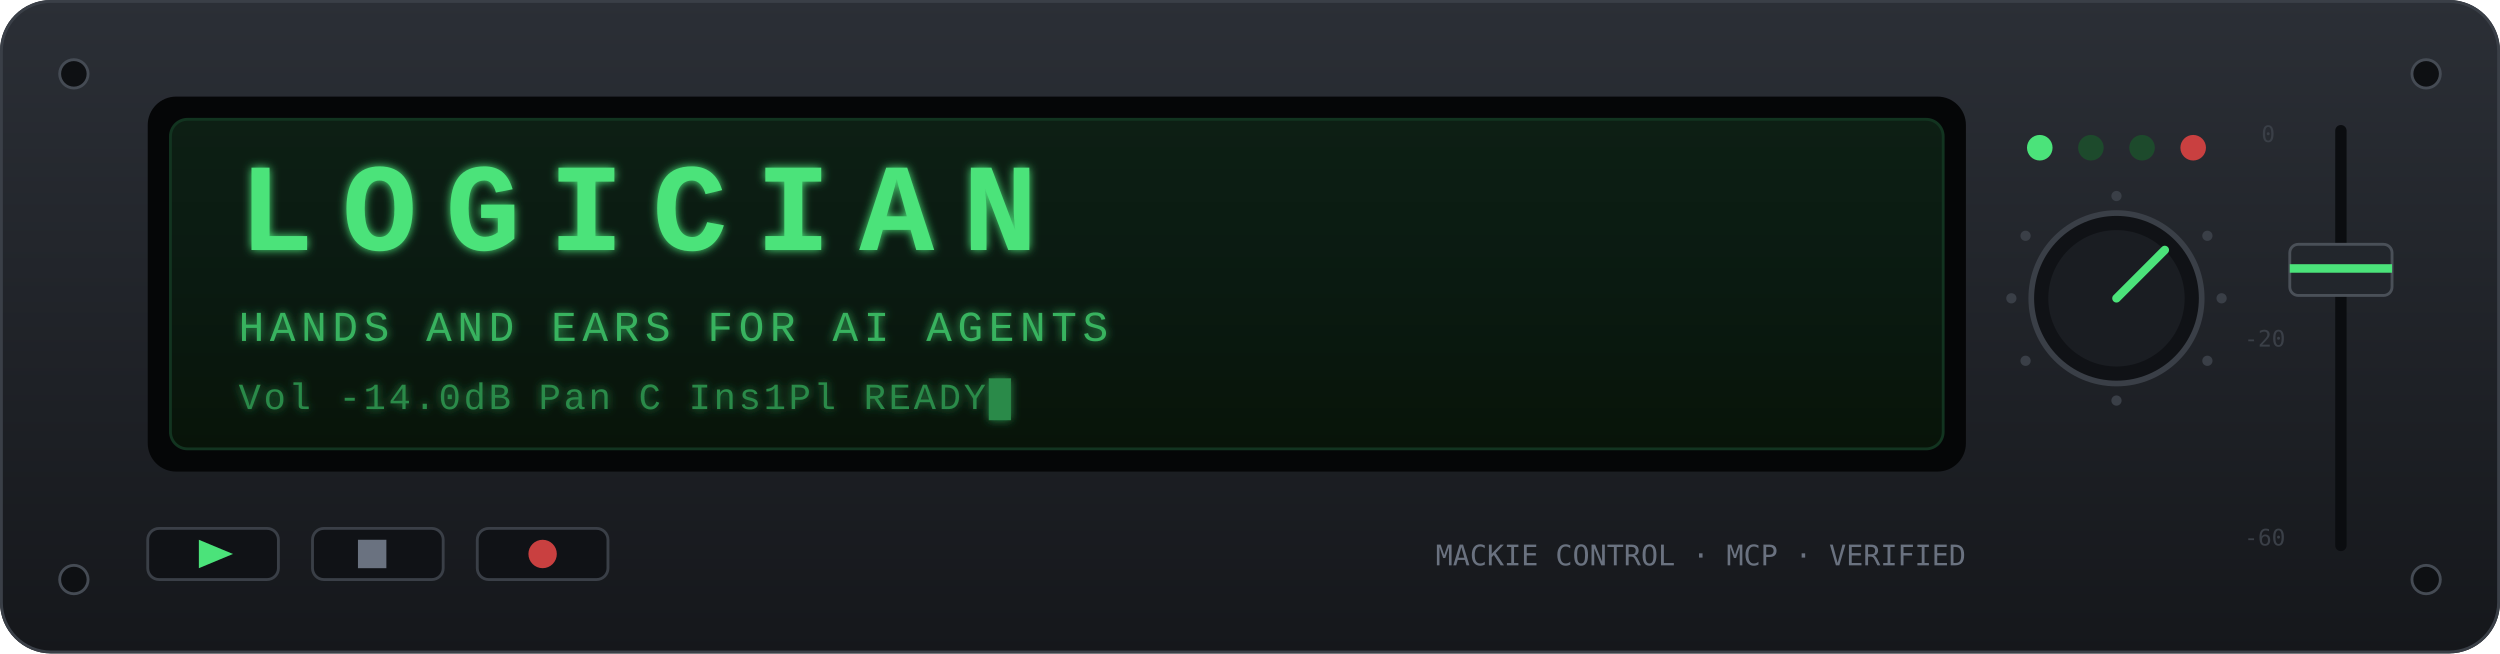
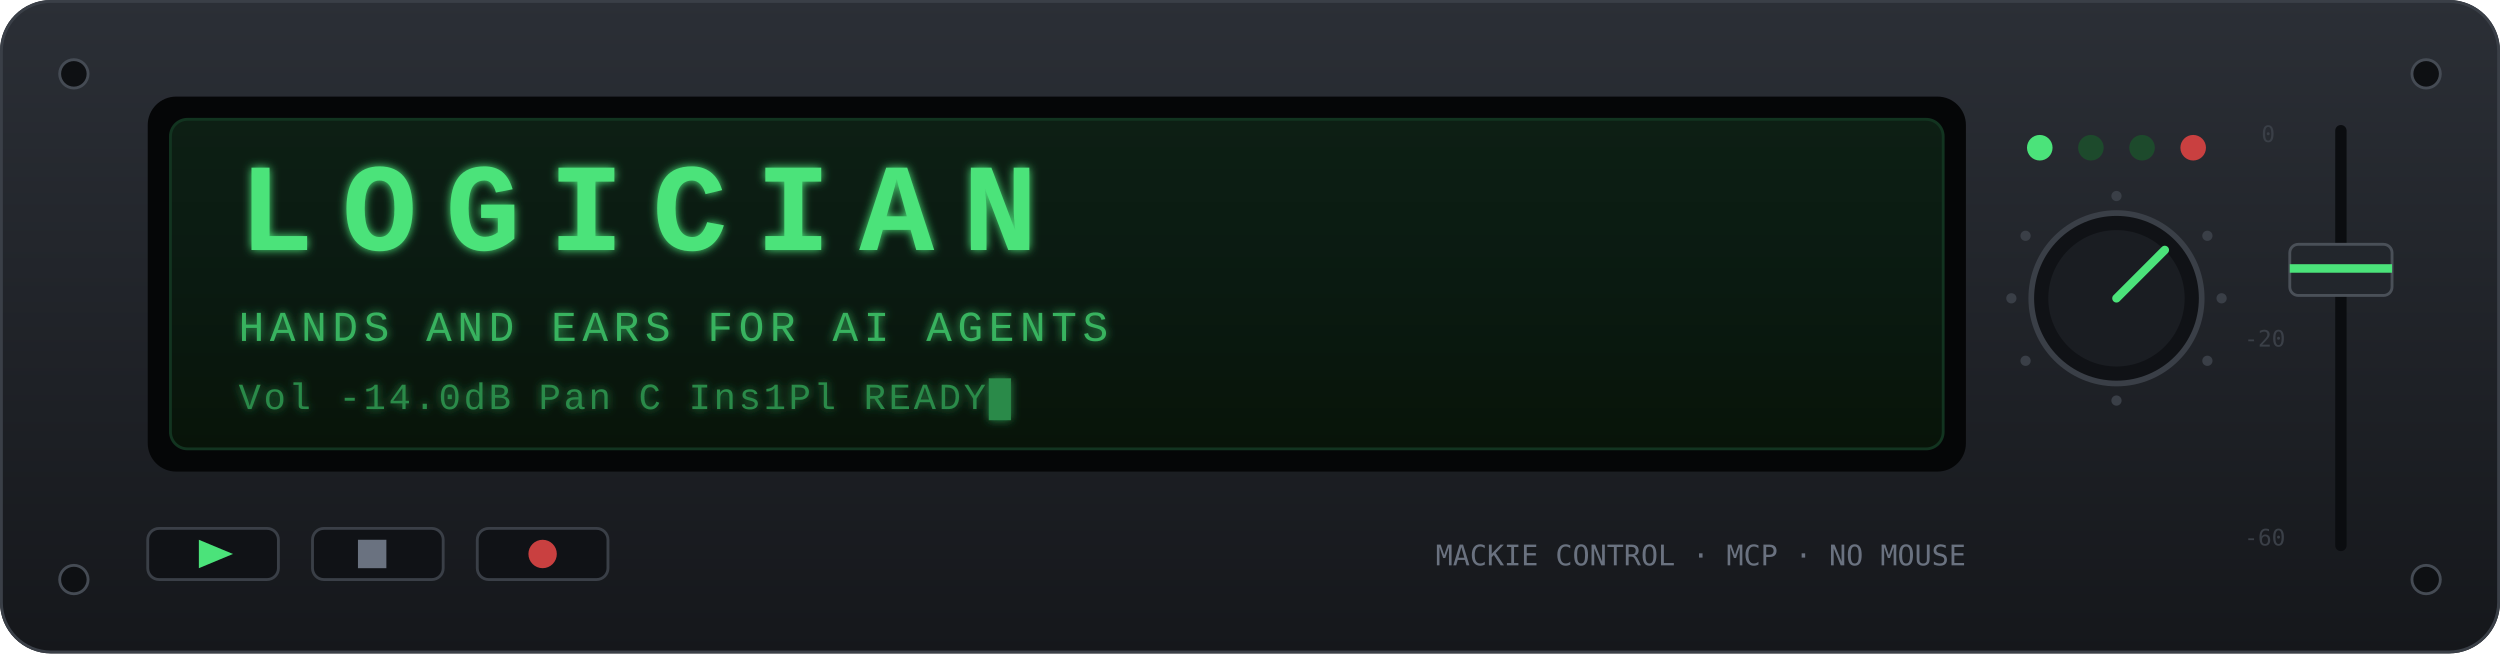
<svg xmlns="http://www.w3.org/2000/svg" width="880" height="230" viewBox="0 0 880 230">
  <defs>
    <linearGradient id="bezel" x1="0" y1="0" x2="0" y2="1">
      <stop offset="0" stop-color="#2b2f36" />
      <stop offset="1" stop-color="#15171b" />
    </linearGradient>
    <linearGradient id="lcdglass" x1="0" y1="0" x2="0" y2="1">
      <stop offset="0" stop-color="#0d1f14" />
      <stop offset="0.5" stop-color="#0a1a11" />
      <stop offset="1" stop-color="#081409" />
    </linearGradient>
    <filter id="glow" x="-20%" y="-40%" width="140%" height="180%">
      <feGaussianBlur stdDeviation="1.6" result="b" />
      <feMerge>
        <feMergeNode in="b" />
        <feMergeNode in="SourceGraphic" />
      </feMerge>
    </filter>
  </defs>
  <rect x="0" y="0" width="880" height="230" rx="18" fill="url(#bezel)" />
  <rect x="0.5" y="0.5" width="879" height="229" rx="17.5" fill="none" stroke="#3a3f47" stroke-width="1" />
  <circle cx="26" cy="26" r="5" fill="#0e1013" stroke="#454b54" stroke-width="1" />
  <circle cx="854" cy="26" r="5" fill="#0e1013" stroke="#454b54" stroke-width="1" />
  <circle cx="26" cy="204" r="5" fill="#0e1013" stroke="#454b54" stroke-width="1" />
  <circle cx="854" cy="204" r="5" fill="#0e1013" stroke="#454b54" stroke-width="1" />
  <rect x="52" y="34" width="640" height="132" rx="10" fill="#050607" />
  <rect x="60" y="42" width="624" height="116" rx="6" fill="url(#lcdglass)" stroke="#123420" stroke-width="1" />
  <g font-family="Menlo, Consolas, 'Courier New', monospace" filter="url(#glow)">
    <text x="84" y="88" font-size="44" font-weight="bold" fill="#4be37a" letter-spacing="10">LOGICIAN</text>
    <text x="84" y="120" font-size="15" fill="#37b35f" letter-spacing="2">HANDS AND EARS FOR AI AGENTS</text>
    <text x="84" y="144" font-size="13" fill="#2a8a49" letter-spacing="1">Vol -14.0dB   Pan  C   Ins1Pl  READY█</text>
  </g>
  <g>
    <circle cx="718" cy="52" r="4.5" fill="#4be37a" />
    <circle cx="736" cy="52" r="4.5" fill="#1d4a2c" />
    <circle cx="754" cy="52" r="4.5" fill="#1d4a2c" />
    <circle cx="772" cy="52" r="4.5" fill="#c94040" />
  </g>
  <circle cx="745" cy="105" r="30" fill="#101216" stroke="#3a3f47" stroke-width="2" />
  <circle cx="745" cy="105" r="24" fill="#1a1d22" />
  <line x1="745" y1="105" x2="762" y2="88" stroke="#4be37a" stroke-width="3" stroke-linecap="round" />
  <g fill="#3a3f47">
    <circle cx="713" cy="83" r="1.8" />
    <circle cx="708" cy="105" r="1.8" />
    <circle cx="713" cy="127" r="1.8" />
    <circle cx="745" cy="141" r="1.8" />
    <circle cx="777" cy="127" r="1.8" />
    <circle cx="782" cy="105" r="1.8" />
    <circle cx="777" cy="83" r="1.8" />
    <circle cx="745" cy="69" r="1.8" />
  </g>
  <rect x="822" y="44" width="4" height="150" rx="2" fill="#0b0d10" />
  <g>
    <rect x="806" y="86" width="36" height="18" rx="3" fill="#22262c" stroke="#4a5058" stroke-width="1" />
    <rect x="806" y="93" width="36" height="3" fill="#4be37a" />
  </g>
  <g fill="#3a3f47" font-family="Menlo, monospace" font-size="8">
    <text x="796" y="50">0</text>
    <text x="790" y="122">-20</text>
    <text x="790" y="192">-60</text>
  </g>
  <g transform="translate(52, 186)">
    <rect x="0" y="0" width="46" height="18" rx="4" fill="#101216" stroke="#3a3f47" />
    <polygon points="18,4 30,9 18,14" fill="#4be37a" />
    <rect x="58" y="0" width="46" height="18" rx="4" fill="#101216" stroke="#3a3f47" />
    <rect x="74" y="4" width="10" height="10" fill="#6a7280" />
    <rect x="116" y="0" width="46" height="18" rx="4" fill="#101216" stroke="#3a3f47" />
    <circle cx="139" cy="9" r="5" fill="#c94040" />
  </g>
-   <text x="692" y="199" font-family="Menlo, monospace" font-size="10" fill="#6a7280" text-anchor="end">MACKIE CONTROL · MCP · VERIFIED</text>
+   <text x="692" y="199" font-family="Menlo, monospace" font-size="10" fill="#6a7280" text-anchor="end">MACKIE CONTROL · MCP · NO MOUSE</text>
</svg>
